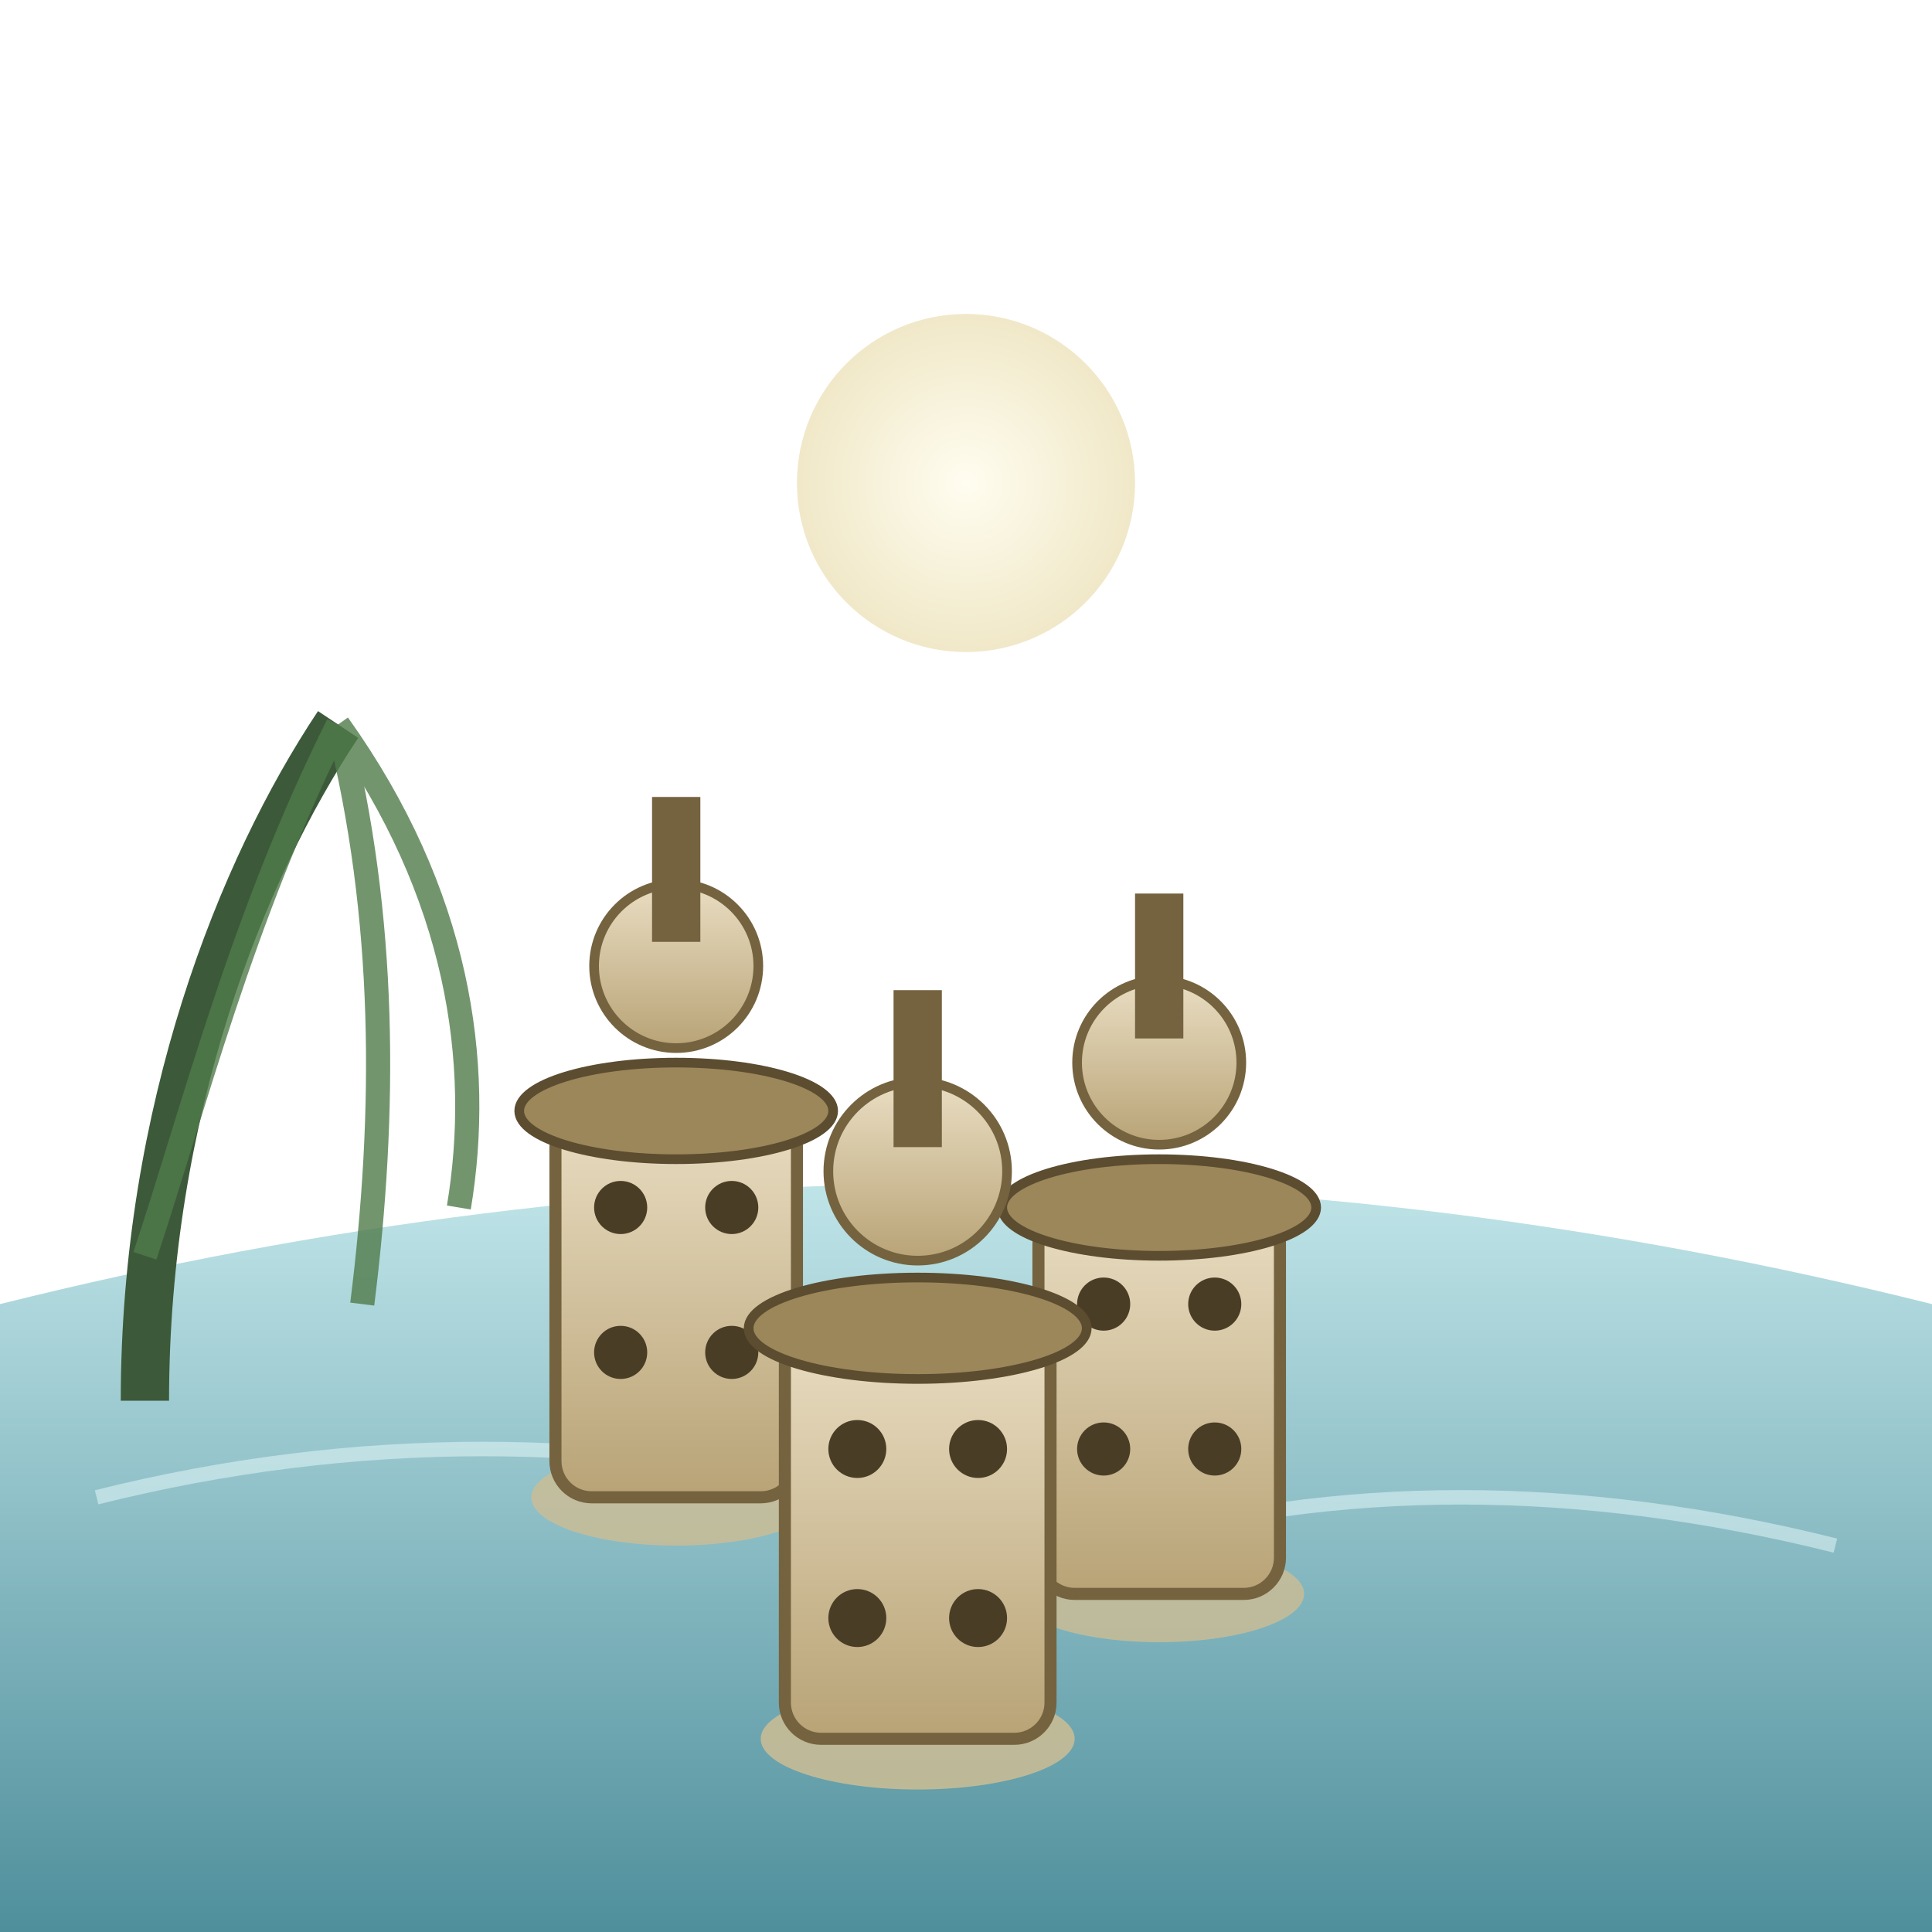
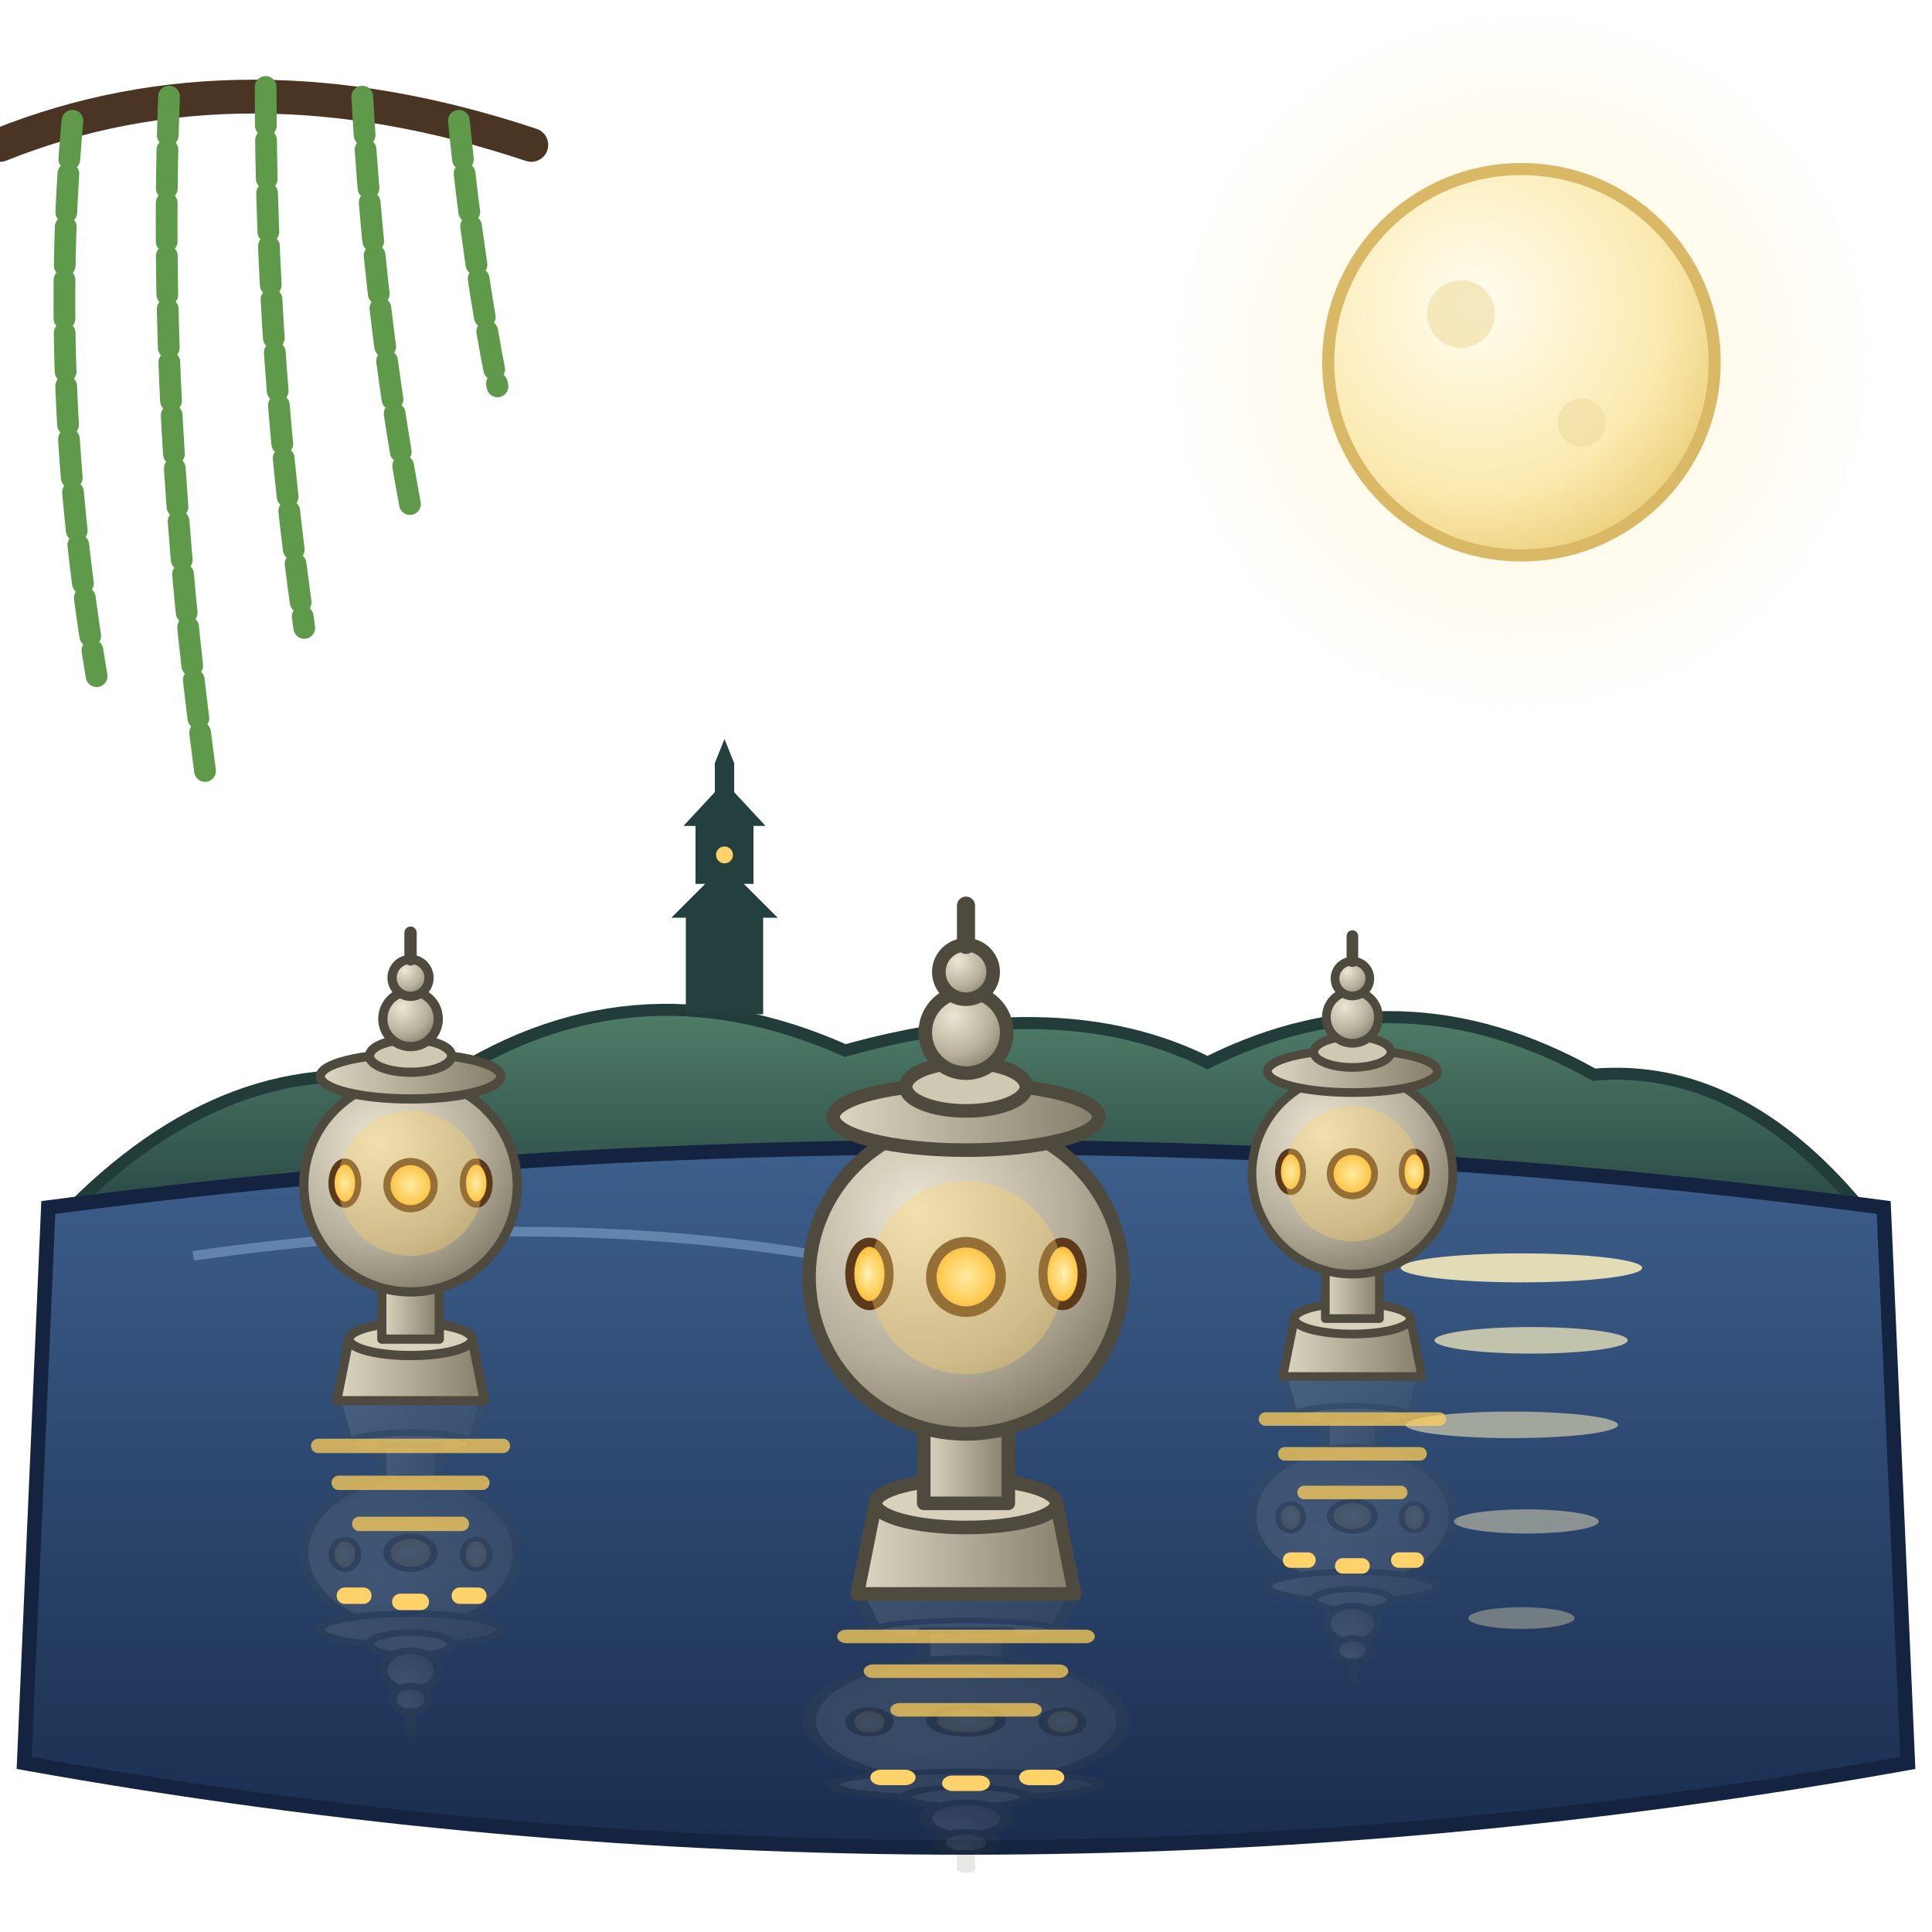
<svg xmlns="http://www.w3.org/2000/svg" viewBox="0 0 80 80">
  <defs>
-     <linearGradient id="wlWater" x1="0" y1="0" x2="0" y2="1">
-       <stop offset="0%" stop-color="#bfe4e8" />
-       <stop offset="100%" stop-color="#4f8f9c" />
+     <radialGradient id="wl-glow" cx="50%" cy="50%" r="50%">
+       <stop offset="0" stop-color="#fff6c8" stop-opacity=".75" />
+       <stop offset=".55" stop-color="#ffe9a0" stop-opacity=".2" />
+       <stop offset="1" stop-color="#ffe9a0" stop-opacity="0" />
+     </radialGradient>
+     <radialGradient id="wl-moon" cx="38%" cy="35%" r="70%">
+       <stop offset="0" stop-color="#fffdf0" />
+       <stop offset=".7" stop-color="#fbeab0" />
+       <stop offset="1" stop-color="#eccf7c" />
+     </radialGradient>
+     <linearGradient id="wl-water" x1="0" y1="0" x2="0" y2="1">
+       <stop offset="0" stop-color="#3d5f8c" />
+       <stop offset="1" stop-color="#1a2d4e" />
    </linearGradient>
-     <linearGradient id="wlPagoda" x1="0" y1="0" x2="0" y2="1">
-       <stop offset="0%" stop-color="#e9ddc2" />
-       <stop offset="100%" stop-color="#b8a376" />
+     <linearGradient id="wl-hill" x1="0" y1="0" x2="0" y2="1">
+       <stop offset="0" stop-color="#4f7d68" />
+       <stop offset="1" stop-color="#2b4a46" />
    </linearGradient>
-     <radialGradient id="wlMoon" cx="50%" cy="50%" r="50%">
-       <stop offset="0%" stop-color="#fffdf0" />
-       <stop offset="100%" stop-color="#f0e8c8" />
+     <radialGradient id="wl-stone" cx="35%" cy="30%" r="80%">
+       <stop offset="0" stop-color="#ece6d4" />
+       <stop offset=".6" stop-color="#b5ae9a" />
+       <stop offset="1" stop-color="#77725f" />
    </radialGradient>
+     <linearGradient id="wl-stoneL" x1="0" y1="0" x2="1" y2="0">
+       <stop offset="0" stop-color="#ddd6c2" />
+       <stop offset="1" stop-color="#857e6a" />
+     </linearGradient>
+     <radialGradient id="wl-hole" cx="50%" cy="50%" r="60%">
+       <stop offset="0" stop-color="#fff7c0" />
+       <stop offset=".6" stop-color="#ffc84a" />
+       <stop offset="1" stop-color="#e88a1e" />
+     </radialGradient>
+     <g id="wl-lan" stroke="#4e4a3e" stroke-width="0.45" stroke-linejoin="round">
+       <path d="M-3.6,0 L-3,-3 L3,-3 L3.6,0 Z" fill="url(#wl-stoneL)" />
+       <ellipse cx="0" cy="-3" rx="3" ry="0.8" fill="#d8d1bc" />
+       <rect x="-1.4" y="-5.6" width="2.8" height="2.6" fill="url(#wl-stoneL)" />
+       <circle cx="0" cy="-10.5" r="5.2" fill="url(#wl-stone)" />
+       <circle cx="0" cy="-10.5" r="1.15" fill="url(#wl-hole)" stroke="#5a3a1a" stroke-width="0.35" />
+       <ellipse cx="-3.2" cy="-10.6" rx="0.65" ry="1.05" fill="url(#wl-hole)" stroke="#5a3a1a" stroke-width="0.3" />
+       <ellipse cx="3.2" cy="-10.6" rx="0.65" ry="1.05" fill="url(#wl-hole)" stroke="#5a3a1a" stroke-width="0.3" />
+       <ellipse cx="0" cy="-15.8" rx="4.4" ry="1.1" fill="url(#wl-stoneL)" />
+       <ellipse cx="0" cy="-16.8" rx="2" ry="0.8" fill="#cfc8b2" />
+       <circle cx="0" cy="-18.6" r="1.35" fill="url(#wl-stone)" />
+       <circle cx="0" cy="-20.6" r="0.9" fill="url(#wl-stone)" />
+       <path d="M0,-21.5 L0,-22.8" stroke-width="0.6" stroke-linecap="round" />
+     </g>
+     <g id="wl-refl">
+       <path d="M-4.5,2.2 L4.5,2.2 M-3.5,4 L3.5,4 M-2.5,6 L2.5,6" stroke="#ffcf5a" stroke-width="0.7" stroke-linecap="round" opacity=".75" />
+       <path d="M-3.2,9.5 h0.9 M-0.5,9.8 h1 M2.4,9.5 h0.9" stroke="#ffd36a" stroke-width="0.8" stroke-linecap="round" />
+     </g>
  </defs>
-   <path d="M0,80 L0,54 Q40,44 80,54 L80,80 Z" fill="url(#wlWater)" />
-   <g stroke="#e9fbfb" stroke-width="0.6" fill="none" opacity="0.5">
-     <path d="M4,62 Q20,58 36,62" />
-     <path d="M46,64 Q60,60 76,64" />
+   <circle cx="63" cy="15" r="15" fill="url(#wl-glow)" />
+   <circle cx="63" cy="15" r="8" fill="url(#wl-moon)" stroke="#d9b866" stroke-width="0.5" />
+   <circle cx="60.5" cy="13" r="1.4" fill="#efdca0" opacity=".6" />
+   <circle cx="65.5" cy="17.5" r="1" fill="#efdca0" opacity=".6" />
+   <path d="M3,50 Q10,43 18,45 Q26,39.5 35,43.5 Q44,41 50,44 Q58,40 66,44.5 Q72,44 77,50 Z" fill="url(#wl-hill)" stroke="#223c3a" stroke-width="0.5" />
+   <g fill="#24403e">
+     <path d="M28.4,42 L28.4,38 L27.8,38 L29.2,36.6 L28.8,36.6 L28.8,34.2 L28.3,34.2 L29.6,32.8 L29.6,31.6 L30,30.6 L30.4,31.6 L30.4,32.8 L31.7,34.2 L31.2,34.2 L31.2,36.6 L30.8,36.6 L32.2,38 L31.6,38 L31.6,42 Z" />
  </g>
-   <circle cx="40" cy="20" r="7" fill="url(#wlMoon)">
-     <animate attributeName="opacity" values="0.85;1;0.85" dur="3s" repeatCount="indefinite" />
-   </circle>
-   <ellipse cx="40" cy="60" rx="6" ry="2.2" fill="#fffdf0" opacity="0.5">
-     <animate attributeName="ry" values="1.6;2.6;1.6" dur="3s" repeatCount="indefinite" />
-   </ellipse>
-   <path d="M6,58 C6,46 10,36 14,30" fill="none" stroke="#3c5a3a" stroke-width="2" />
-   <g stroke="#4f7a4a" stroke-width="1" fill="none" opacity="0.8">
-     <path d="M14,30 C10,38 8,46 6,52" />
-     <path d="M14,30 C16,38 16,46 15,54" />
-     <path d="M14,30 C19,37 20,44 19,50" />
+   <circle cx="30" cy="35.4" r="0.35" fill="#ffd36a" />
+   <path d="M2,50 Q40,45 78,50 L79,73 Q40,80 1,73 Z" fill="url(#wl-water)" stroke="#142440" stroke-width="0.6" />
+   <path d="M8,52 Q22,50 34,52" fill="none" stroke="#7fa2c8" stroke-width="0.4" opacity=".6" />
+   <g fill="#fff3c0">
+     <ellipse cx="63" cy="52.5" rx="5" ry="0.6" opacity=".85" />
+     <ellipse cx="63.4" cy="55.5" rx="4" ry="0.55" opacity=".7" />
+     <ellipse cx="62.6" cy="59" rx="4.4" ry="0.55" opacity=".55" />
+     <ellipse cx="63.2" cy="63" rx="3" ry="0.5" opacity=".45" />
+     <ellipse cx="63" cy="67" rx="2.2" ry="0.45" opacity=".35" />
+     <animate attributeName="opacity" values="1;.7;1" dur="3.5s" repeatCount="indefinite" />
+   </g>
+   <g opacity=".13">
+     <use href="#wl-lan" transform="translate(17,58) scale(.85,-.6)" />
+     <use href="#wl-lan" transform="translate(56,57) scale(.8,-.55)" />
+     <use href="#wl-lan" transform="translate(40,66) scale(1.25,-.5)" />
  </g>
  <g>
-     <animateTransform attributeName="transform" type="translate" values="0,0; 0,0.6; 0,0" dur="4s" repeatCount="indefinite" />
-     <g transform="translate(28,0)">
-       <ellipse cx="0" cy="62" rx="6" ry="2" fill="#cdbd94" opacity="0.8" />
-       <rect x="-5" y="46" width="10" height="16" rx="1.5" fill="url(#wlPagoda)" stroke="#75633f" stroke-width="0.5" />
-       <ellipse cx="0" cy="46" rx="6.5" ry="2" fill="#9c875a" stroke="#5c4c30" stroke-width="0.4" />
-       <circle cx="0" cy="40" r="3.4" fill="url(#wlPagoda)" stroke="#75633f" stroke-width="0.4" />
-       <rect x="-1" y="33" width="2" height="6" fill="#75633f" />
-       <circle cx="-2.3" cy="50" r="1.1" fill="#4a3d26" />
-       <circle cx="2.3" cy="50" r="1.1" fill="#4a3d26" />
-       <circle cx="-2.3" cy="56" r="1.1" fill="#4a3d26" />
-       <circle cx="2.3" cy="56" r="1.1" fill="#4a3d26" />
-     </g>
-     <g transform="translate(48,4)">
-       <ellipse cx="0" cy="62" rx="6" ry="2" fill="#cdbd94" opacity="0.8" />
-       <rect x="-5" y="46" width="10" height="16" rx="1.5" fill="url(#wlPagoda)" stroke="#75633f" stroke-width="0.5" />
-       <ellipse cx="0" cy="46" rx="6.5" ry="2" fill="#9c875a" stroke="#5c4c30" stroke-width="0.4" />
-       <circle cx="0" cy="40" r="3.4" fill="url(#wlPagoda)" stroke="#75633f" stroke-width="0.4" />
-       <rect x="-1" y="33" width="2" height="6" fill="#75633f" />
-       <circle cx="-2.3" cy="50" r="1.1" fill="#4a3d26" />
-       <circle cx="2.3" cy="50" r="1.1" fill="#4a3d26" />
-       <circle cx="-2.3" cy="56" r="1.1" fill="#4a3d26" />
-       <circle cx="2.3" cy="56" r="1.1" fill="#4a3d26" />
-     </g>
-     <g transform="translate(38,10)">
-       <ellipse cx="0" cy="62" rx="6.5" ry="2.1" fill="#cdbd94" opacity="0.85" />
-       <rect x="-5.5" y="45" width="11" height="17" rx="1.5" fill="url(#wlPagoda)" stroke="#75633f" stroke-width="0.5" />
-       <ellipse cx="0" cy="45" rx="7" ry="2.1" fill="#9c875a" stroke="#5c4c30" stroke-width="0.4" />
-       <circle cx="0" cy="38.5" r="3.7" fill="url(#wlPagoda)" stroke="#75633f" stroke-width="0.4" />
-       <rect x="-1" y="31" width="2" height="6.5" fill="#75633f" />
-       <circle cx="-2.5" cy="50" r="1.2" fill="#4a3d26" />
-       <circle cx="2.5" cy="50" r="1.2" fill="#4a3d26" />
-       <circle cx="-2.5" cy="57" r="1.2" fill="#4a3d26" />
-       <circle cx="2.5" cy="57" r="1.2" fill="#4a3d26" />
+     <use href="#wl-refl" transform="translate(17,58) scale(.85)" />
+     <use href="#wl-refl" transform="translate(56,57) scale(.8)" />
+     <use href="#wl-refl" transform="translate(40,66) scale(1.1,.8)" />
+     <animate attributeName="opacity" values="1;.6;1" dur="2.6s" repeatCount="indefinite" />
+   </g>
+   <use href="#wl-lan" transform="translate(17,58) scale(.85)" />
+   <use href="#wl-lan" transform="translate(56,57) scale(.8)" />
+   <use href="#wl-lan" transform="translate(40,66) scale(1.25)" />
+   <g fill="#ffd36a" opacity=".35">
+     <circle cx="17" cy="49" r="3" />
+     <circle cx="56" cy="48.6" r="2.8" />
+     <circle cx="40" cy="52.9" r="4" />
+     <animate attributeName="opacity" values=".35;.2;.35" dur="2.2s" repeatCount="indefinite" />
+   </g>
+   <g fill="none" stroke-linecap="round">
+     <path d="M0,6 Q10,2 22,6" stroke="#4a3424" stroke-width="1.4" />
+     <g stroke="#5f9a4a" stroke-width="0.9" stroke-dasharray="1.6 0.6">
+       <path d="M3,5 Q2,16 4,28" />
+       <path d="M7,4 Q6.5,17 8.5,32" />
+       <path d="M11,3.6 Q11,15 12.6,26" />
+       <path d="M15,4 Q15.5,13 17,21" />
+       <path d="M19,5 Q19.6,11 20.6,16" />
+       <animateTransform attributeName="transform" type="rotate" values="0 10 4;1.5 10 4;0 10 4" dur="6s" repeatCount="indefinite" />
    </g>
  </g>
</svg>
